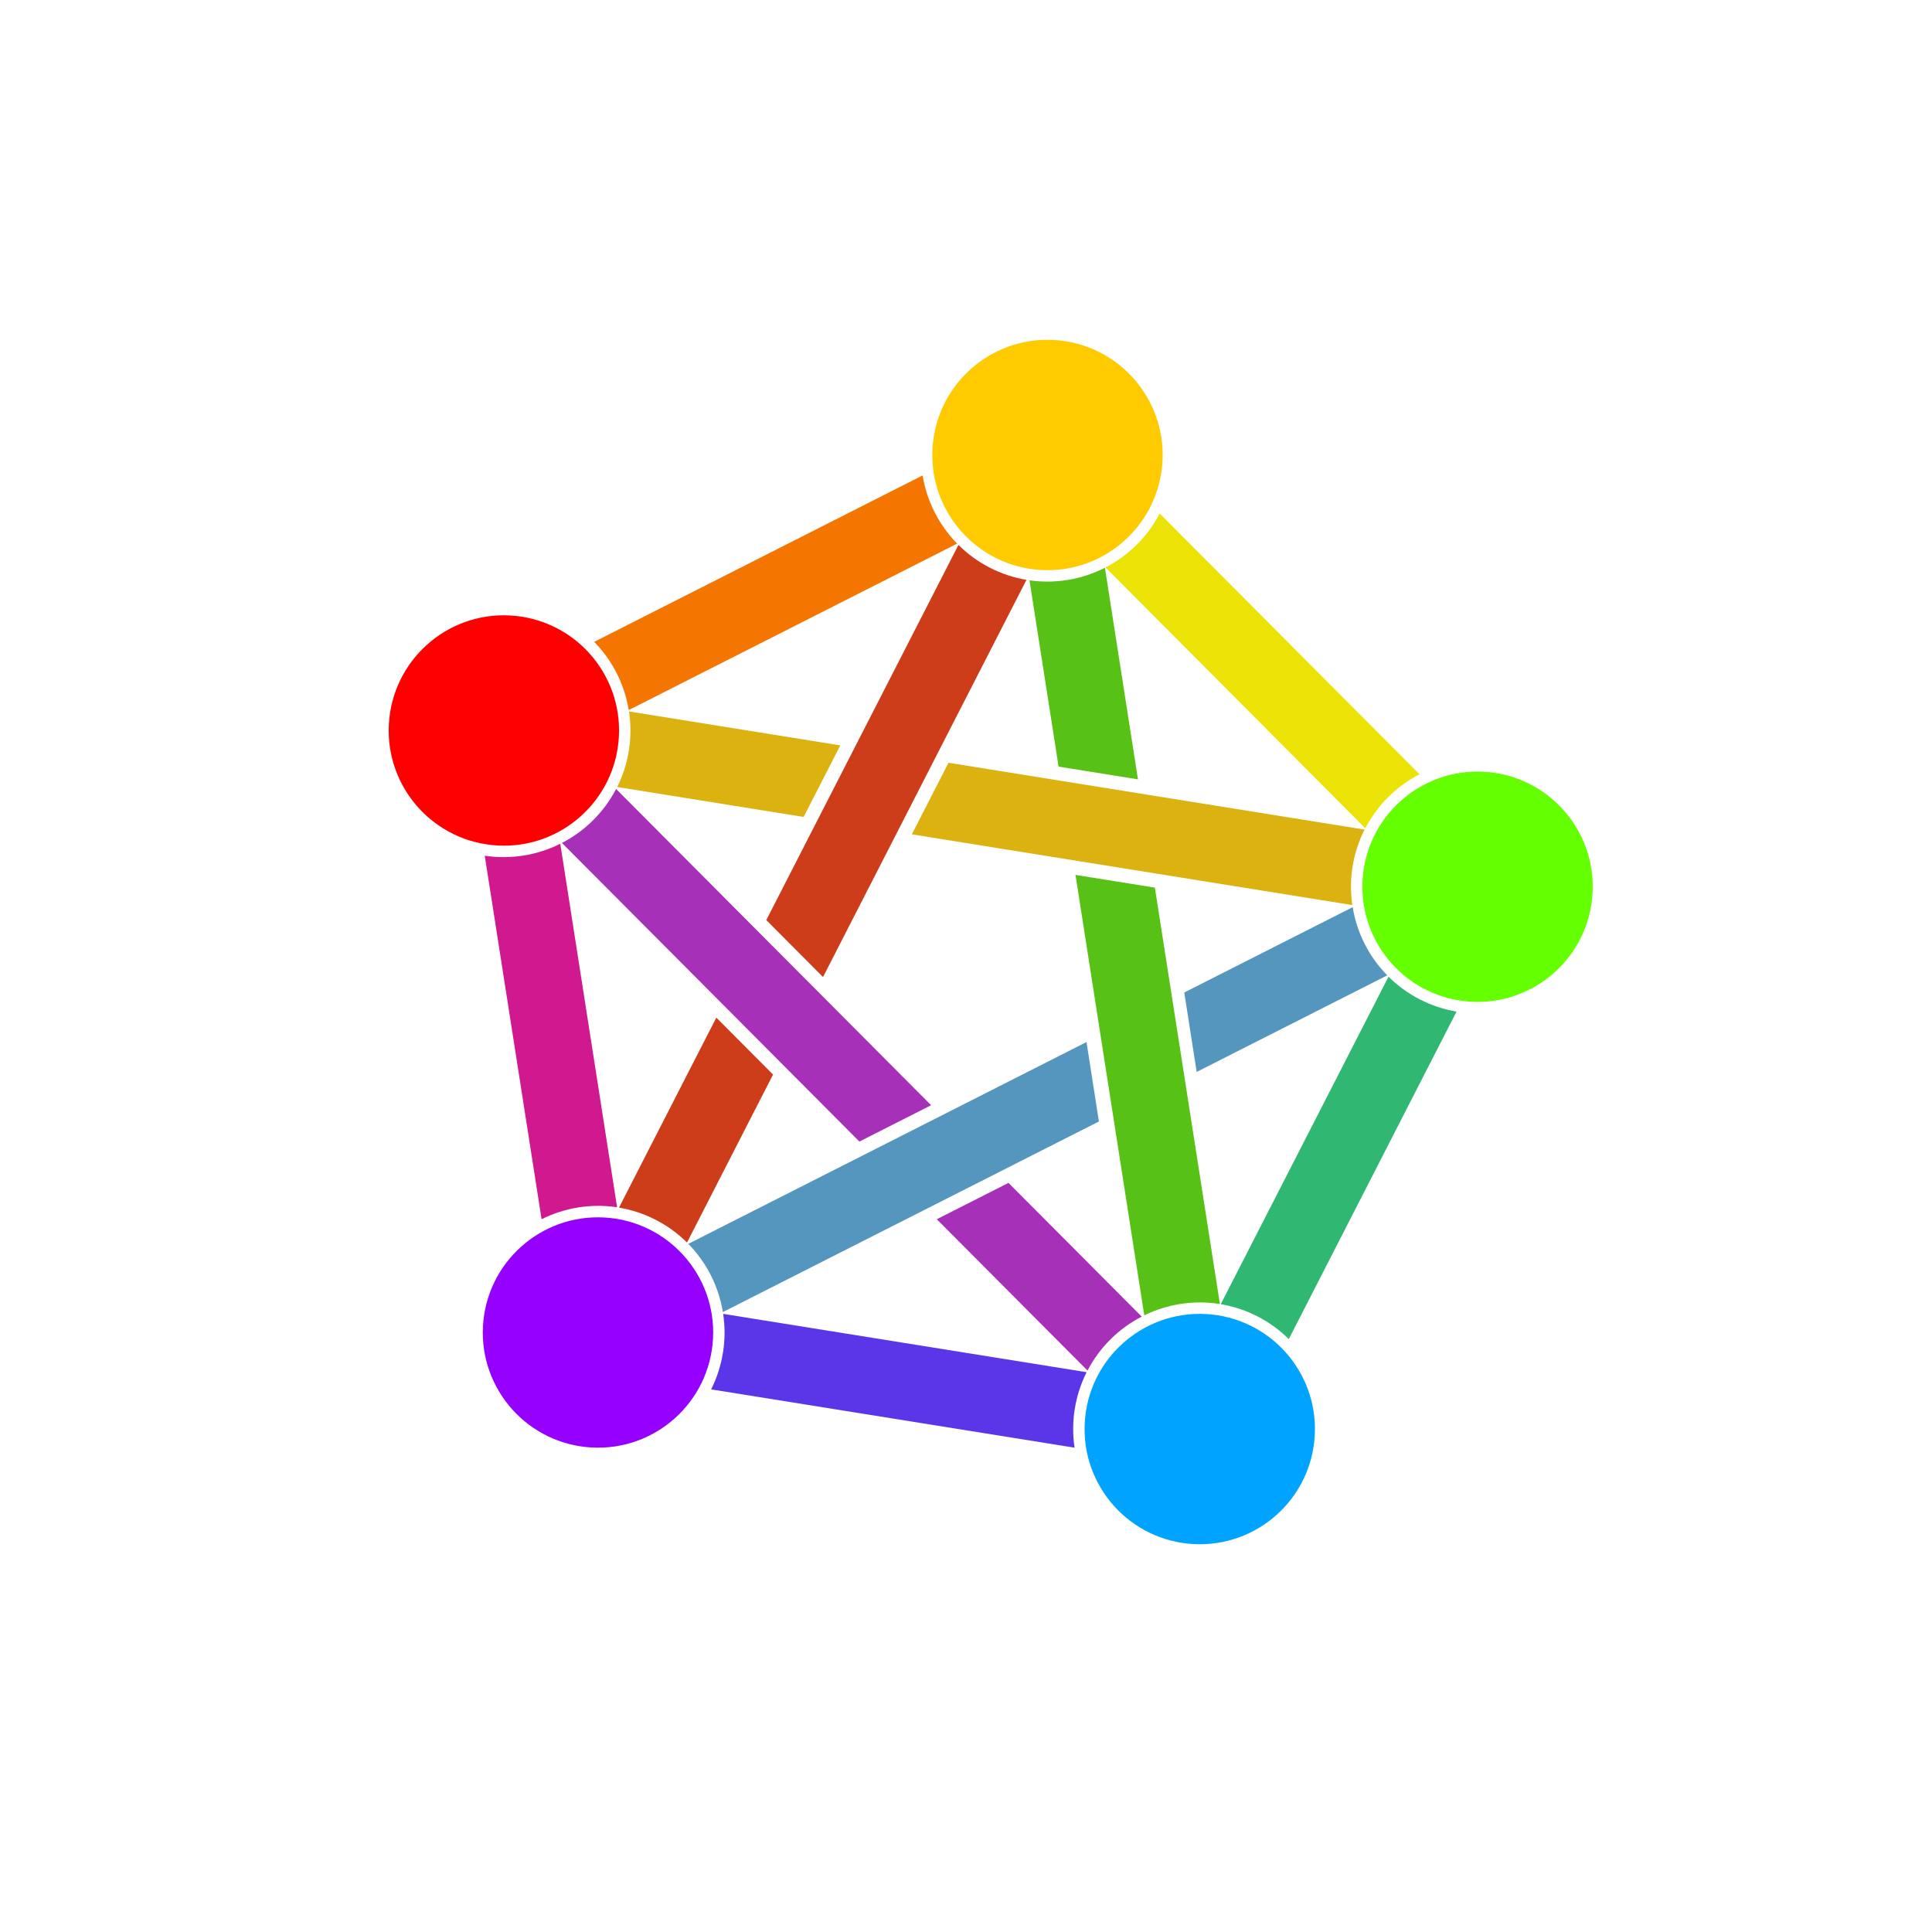
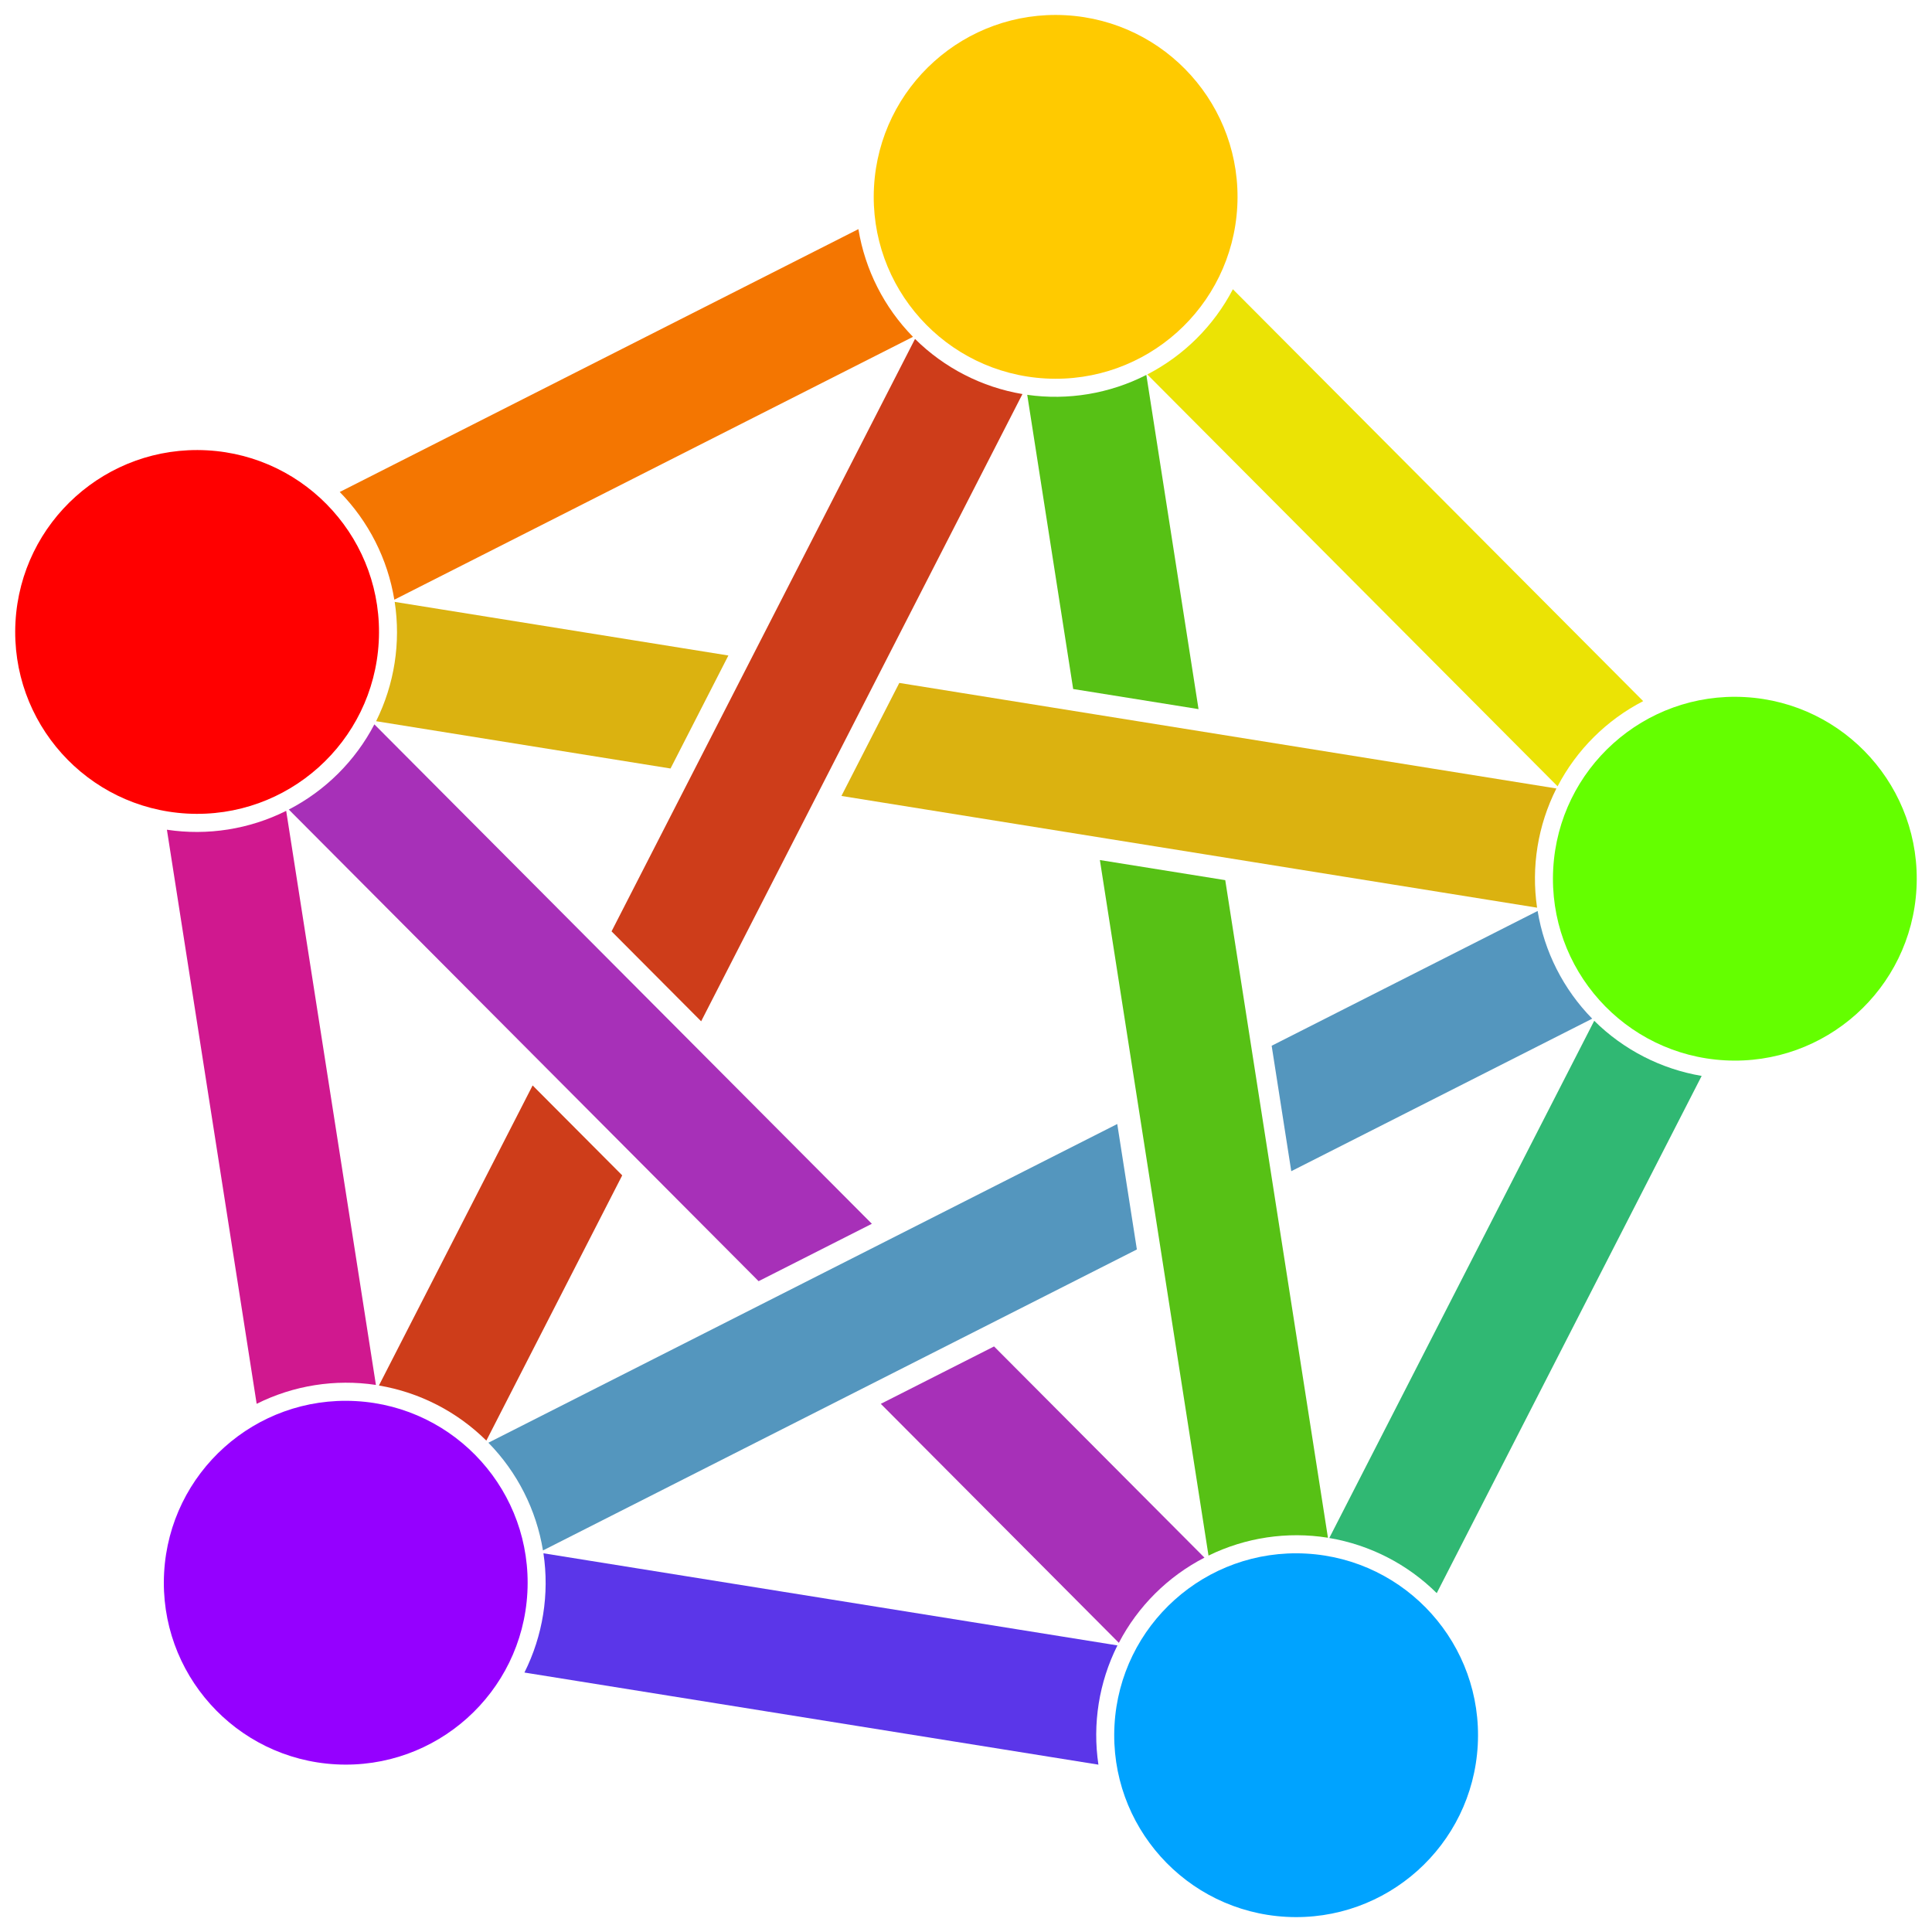
- <svg xmlns="http://www.w3.org/2000/svg" width="1024" height="1024" viewBox="0 0 1024 1024">
-   <g transform="translate(150 150) scale(3.684) ">
-     <path fill="#a730b8" d="M47.924 72.797a18.228 18.228 0 0 1-7.796 7.76l42.798 42.965 10.318-5.229zm56.452 56.67-10.318 5.229 21.686 21.771a18.228 18.228 0 0 1 7.798-7.761z" />
-   </g>
-   <g transform="translate(150 150) scale(3.684) ">
-     <path fill="#5496be" d="M129.665 102.076l1.786 11.427 27.415-13.894a18.228 18.228 0 0 1-4.972-9.812zm-14.066 7.128-57.289 29.034a18.228 18.228 0 0 1 4.973 9.813l54.103-27.419z" />
-   </g>
-   <g transform="translate(150 150) scale(3.684) ">
-     <path fill="#ce3d1a" d="M69.531 91.654l8.162 8.193 29.269-57.139a18.228 18.228 0 0 1-9.787-5.022zm-7.19 14.036-14.002 27.335a18.228 18.228 0 0 1 9.786 5.021l12.377-24.164z" />
-   </g>
-   <g transform="translate(150 150) scale(3.684) ">
-     <path fill="#d0188f" d="M39.891 80.676a18.228 18.228 0 0 1-10.866 1.72l8.176 52.298a18.228 18.228 0 0 1 10.864-1.72z" />
-   </g>
-   <g transform="translate(150 150) scale(3.684) ">
-     <path fill="#5b36e9" d="M63.326 148.311a18.228 18.228 0 0 1-1.732 10.863l52.289 8.391a18.228 18.228 0 0 1 1.732-10.863z" />
-   </g>
-   <g transform="translate(150 150) scale(3.684) ">
-     <path fill="#30b873" d="M134.915 146.918a18.228 18.228 0 0 1 9.788 5.022l24.134-47.117a18.228 18.228 0 0 1-9.787-5.023z" />
-   </g>
-   <g transform="translate(150 150) scale(3.684) ">
-     <path fill="#ebe305" d="M126.133 33.16a18.228 18.228 0 0 1-7.798 7.761l37.377 37.521a18.228 18.228 0 0 1 7.797-7.761z" />
-   </g>
-   <g transform="translate(150 150) scale(3.684) ">
-     <path fill="#f47601" d="M44.77 51.628a18.228 18.228 0 0 1 4.972 9.812l47.248-23.945a18.228 18.228 0 0 1-4.972-9.811z" />
-   </g>
-   <g transform="translate(150 150) scale(3.684) ">
-     <path fill="#57c115" d="M118.249 40.965a18.228 18.228 0 0 1-10.851 1.812l4.185 26.8 11.42 1.832zm-4.233 44.193 9.896 63.363a18.228 18.228 0 0 1 10.88-1.628l-9.355-59.904z" />
-   </g>
-   <g transform="translate(150 150) scale(3.684) ">
-     <path fill="#dbb210" d="M49.776 61.641a18.228 18.228 0 0 1-1.694 10.869l26.821 4.308 5.271-10.294zm45.968 7.382-5.272 10.296 63.371 10.178a18.228 18.228 0 0 1 1.761-10.859z" />
-   </g>
-   <g transform="translate(150 150) scale(3.684) ">
-     <path fill="#ffca00" d="M93.439 23.842a1 1 0 1 0 33.092 1.802 1 1 0 1 0-33.092-1.802" />
-   </g>
-   <g transform="translate(150 150) scale(3.684) ">
-     <path fill="#64ff00" d="M155.314 85.957a1 1 0 1 0 33.092 1.802 1 1 0 1 0-33.092-1.802" />
-   </g>
-   <g transform="translate(150 150) scale(3.684) ">
-     <path fill="#00a3ff" d="M115.347 163.982a1 1 0 1 0 33.092 1.802 1 1 0 1 0-33.092-1.802" />
-   </g>
-   <g transform="translate(150 150) scale(3.684) ">
-     <path fill="#9500ff" d="M28.77 150.09a1 1 0 1 0 33.092 1.802 1 1 0 1 0-33.092-1.802" />
-   </g>
-   <g transform="translate(150 150) scale(3.684) ">
-     <path fill="#ff0000" d="M15.23 63.478a1 1 0 1 0 33.092 1.802 1 1 0 1 0-33.092-1.802" />
-   </g>
+ <svg xmlns="http://www.w3.org/2000/svg" width="512" height="512" viewBox="13.82 6.81 176 176">
+   <path fill="#a730b8" d="M47.924 72.797a18.228 18.228 0 0 1-7.796 7.76l42.798 42.965 10.318-5.229zm56.452 56.67-10.318 5.229 21.686 21.771a18.228 18.228 0 0 1 7.798-7.761z" />
+   <path fill="#5496be" d="M129.665 102.076l1.786 11.427 27.415-13.894a18.228 18.228 0 0 1-4.972-9.812zm-14.066 7.128-57.289 29.034a18.228 18.228 0 0 1 4.973 9.813l54.103-27.419z" />
+   <path fill="#ce3d1a" d="M69.531 91.654l8.162 8.193 29.269-57.139a18.228 18.228 0 0 1-9.787-5.022zm-7.19 14.036-14.002 27.335a18.228 18.228 0 0 1 9.786 5.021l12.377-24.164z" />
+   <path fill="#d0188f" d="M39.891 80.676a18.228 18.228 0 0 1-10.866 1.72l8.176 52.298a18.228 18.228 0 0 1 10.864-1.72z" />
+   <path fill="#5b36e9" d="M63.326 148.311a18.228 18.228 0 0 1-1.732 10.863l52.289 8.391a18.228 18.228 0 0 1 1.732-10.863z" />
+   <path fill="#30b873" d="M134.915 146.918a18.228 18.228 0 0 1 9.788 5.022l24.134-47.117a18.228 18.228 0 0 1-9.787-5.023z" />
+   <path fill="#ebe305" d="M126.133 33.16a18.228 18.228 0 0 1-7.798 7.761l37.377 37.521a18.228 18.228 0 0 1 7.797-7.761z" />
+   <path fill="#f47601" d="M44.77 51.628a18.228 18.228 0 0 1 4.972 9.812l47.248-23.945a18.228 18.228 0 0 1-4.972-9.811z" />
+   <path fill="#57c115" d="M118.249 40.965a18.228 18.228 0 0 1-10.851 1.812l4.185 26.8 11.42 1.832zm-4.233 44.193 9.896 63.363a18.228 18.228 0 0 1 10.88-1.628l-9.355-59.904z" />
+   <path fill="#dbb210" d="M49.776 61.641a18.228 18.228 0 0 1-1.694 10.869l26.821 4.308 5.271-10.294zm45.968 7.382-5.272 10.296 63.371 10.178a18.228 18.228 0 0 1 1.761-10.859z" />
+   <path fill="#ffca00" d="M93.439 23.842a1 1 0 1 0 33.092 1.802 1 1 0 1 0-33.092-1.802" />
+   <path fill="#64ff00" d="M155.314 85.957a1 1 0 1 0 33.092 1.802 1 1 0 1 0-33.092-1.802" />
+   <path fill="#00a3ff" d="M115.347 163.982a1 1 0 1 0 33.092 1.802 1 1 0 1 0-33.092-1.802" />
+   <path fill="#9500ff" d="M28.77 150.09a1 1 0 1 0 33.092 1.802 1 1 0 1 0-33.092-1.802" />
+   <path fill="#ff0000" d="M15.23 63.478a1 1 0 1 0 33.092 1.802 1 1 0 1 0-33.092-1.802" />
</svg>
